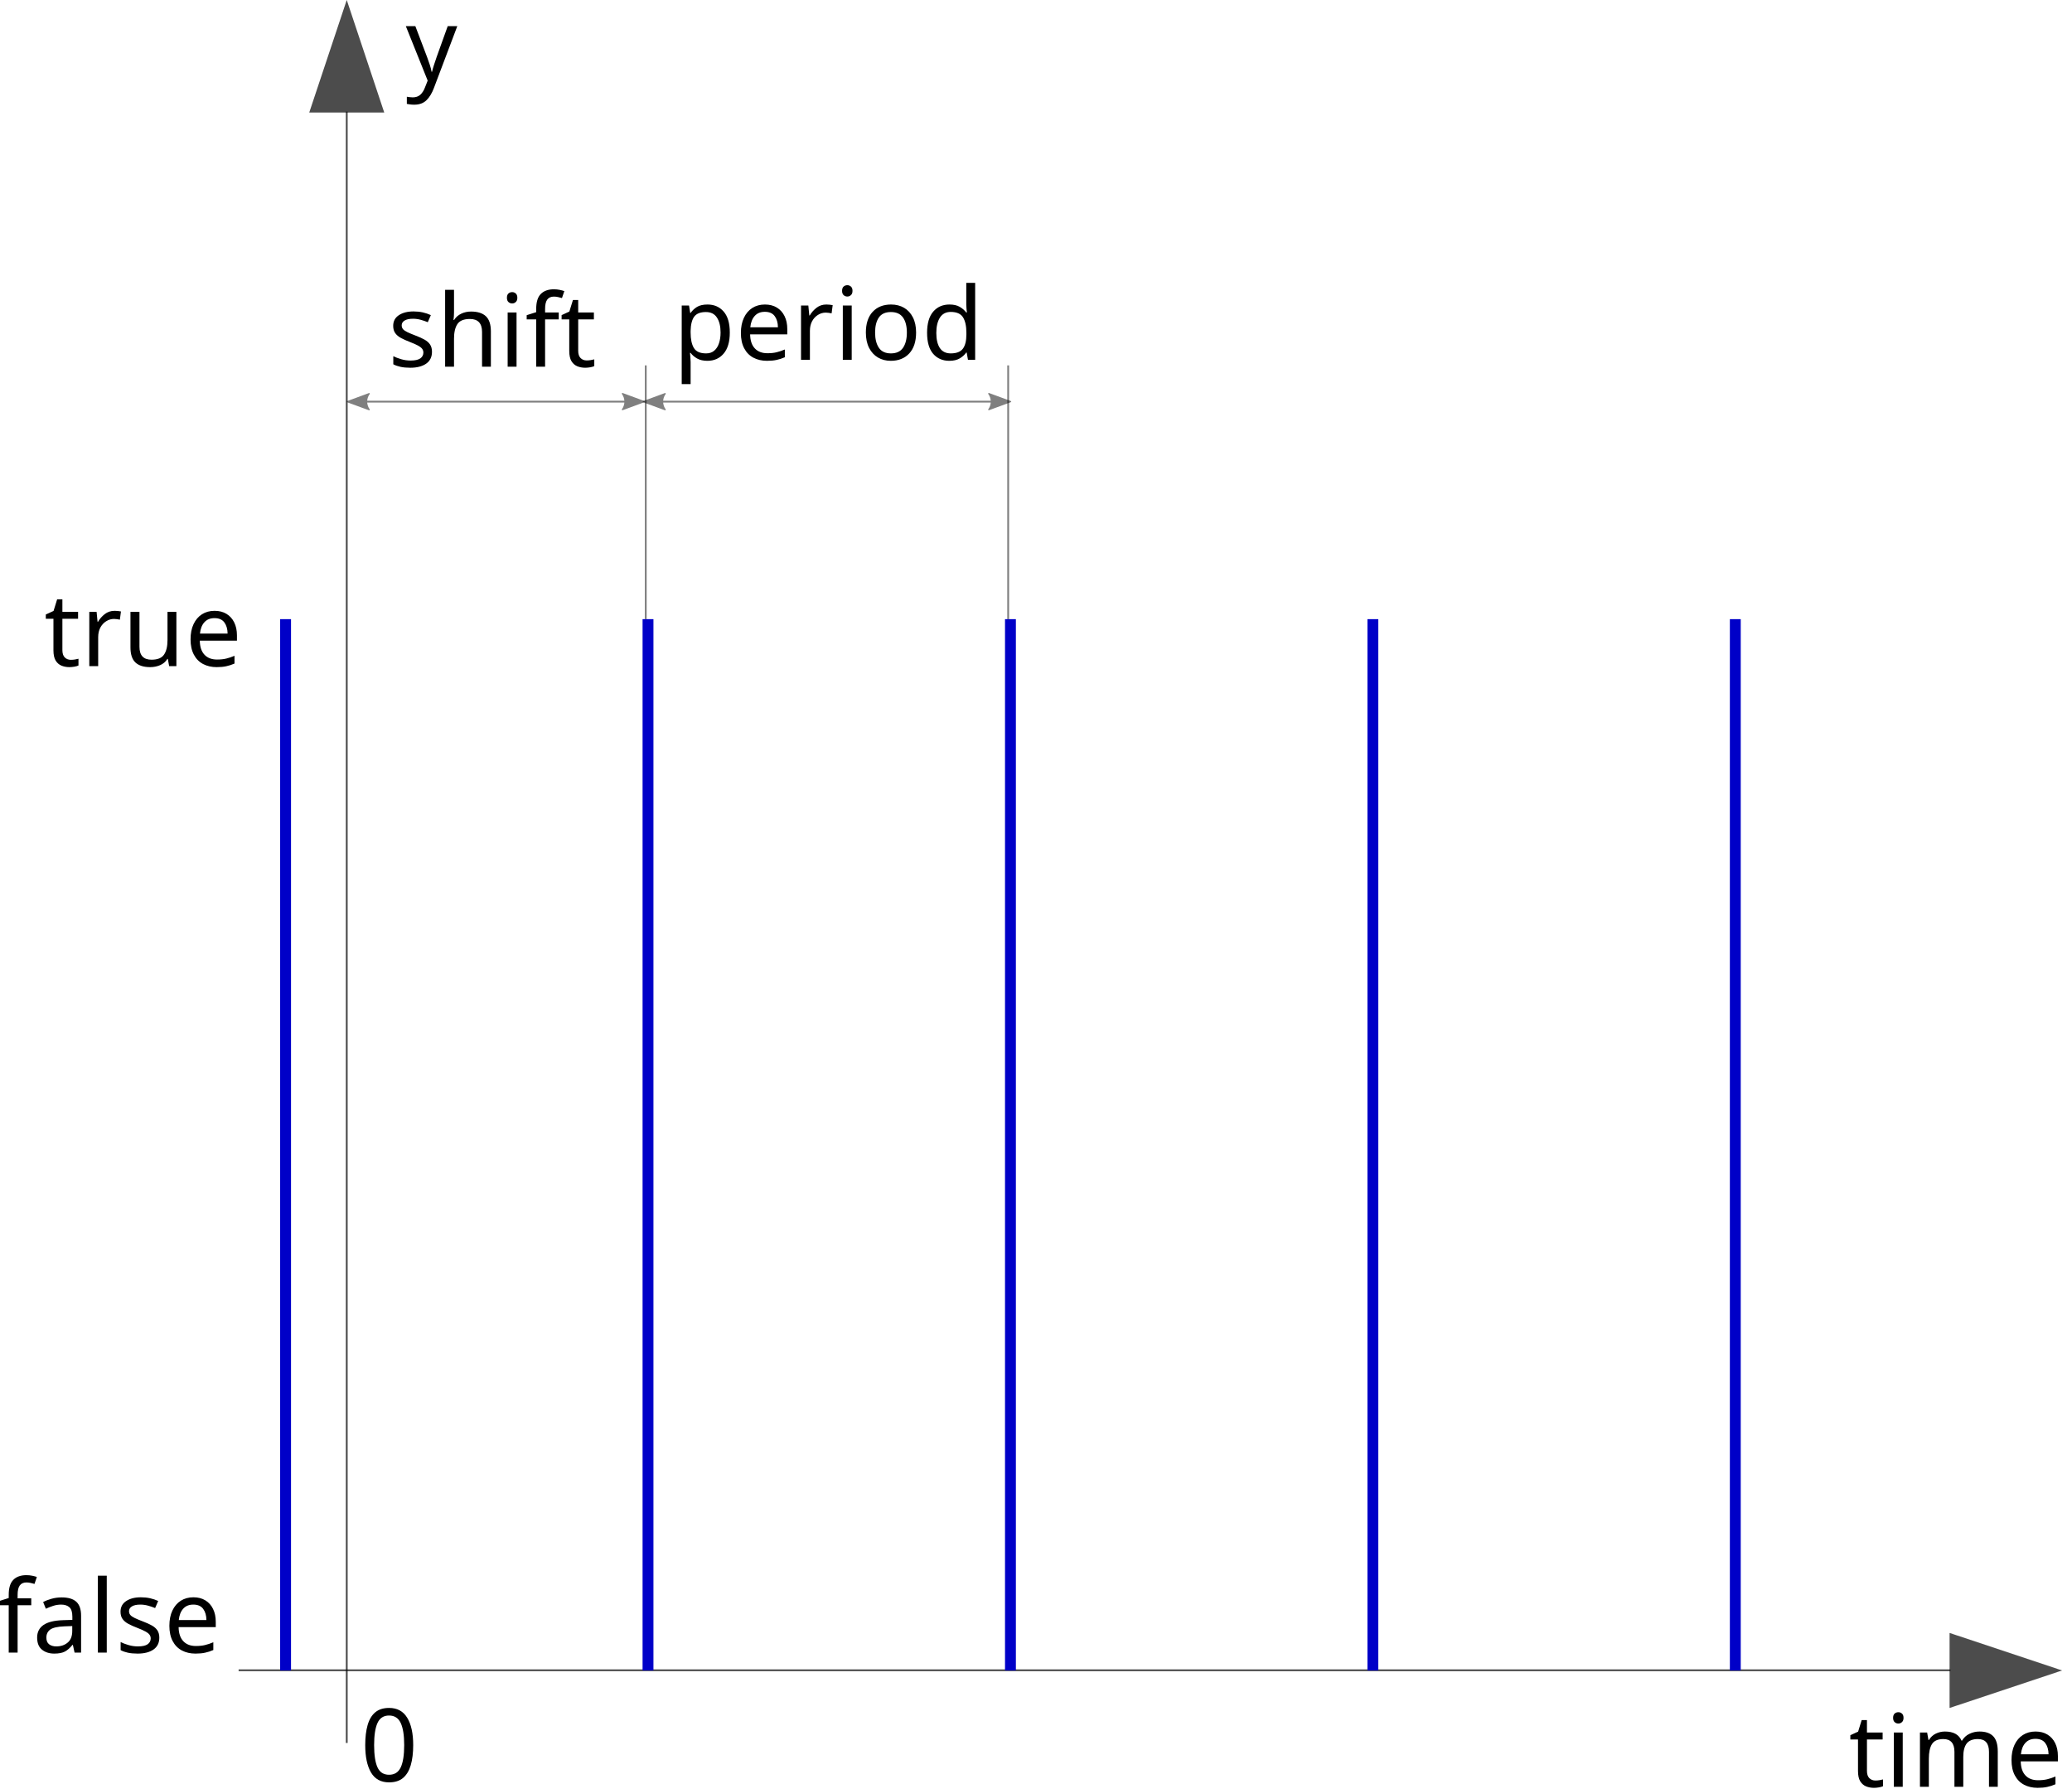
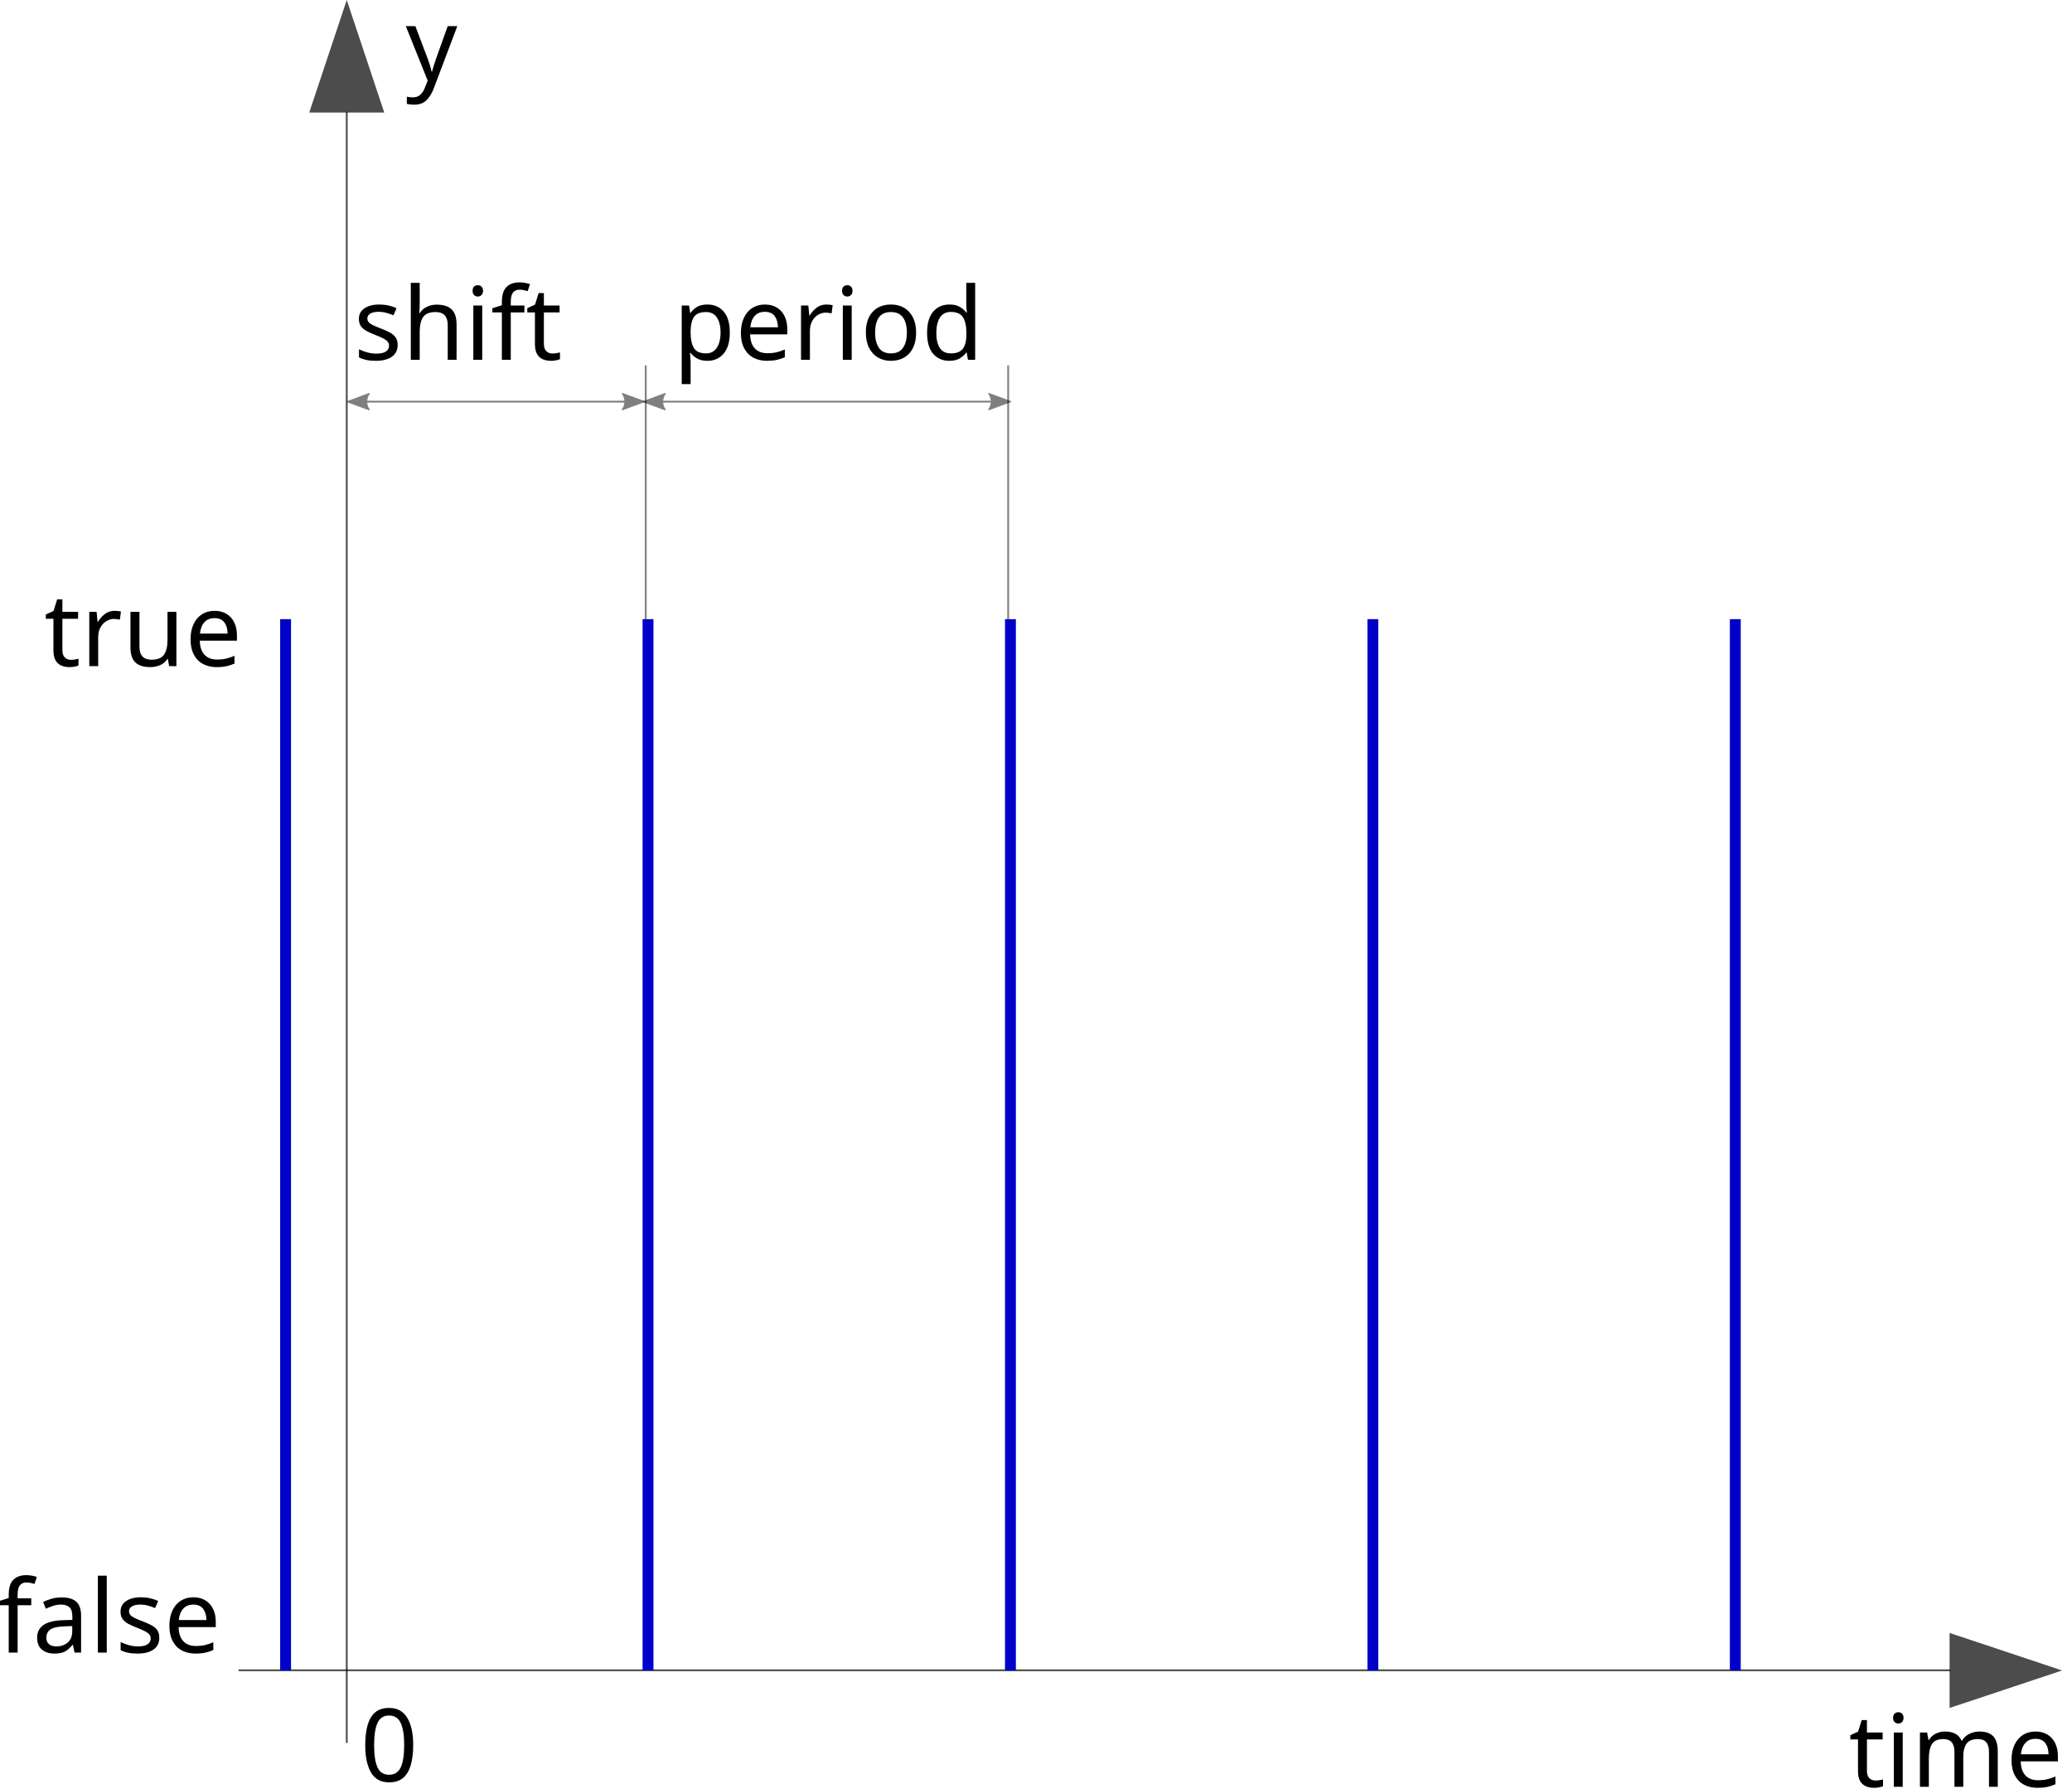
- <svg xmlns="http://www.w3.org/2000/svg" width="161.346mm" height="139.215mm" viewBox="0 0 161.346 139.215" version="1.1" id="svg8">
-   <defs id="defs2">
-     <marker style="overflow:visible" id="marker1458" refX="0" refY="0" orient="auto">
-       <path transform="matrix(-1.1,0,0,-1.1,-1.1,0)" d="M 8.719,4.034 -2.207,0.016 8.719,-4.002 c -1.745,2.372 -1.735,5.617 -6e-7,8.035 z" style="fill:#000000;fill-opacity:1;fill-rule:evenodd;stroke:#000000;stroke-width:0.625;stroke-linejoin:round;stroke-opacity:1" id="path1456" />
-     </marker>
-     <marker style="overflow:visible" id="marker1448" refX="0" refY="0" orient="auto">
-       <path transform="matrix(1.1,0,0,1.1,1.1,0)" d="M 8.719,4.034 -2.207,0.016 8.719,-4.002 c -1.745,2.372 -1.735,5.617 -6e-7,8.035 z" style="fill:#000000;fill-opacity:1;fill-rule:evenodd;stroke:#000000;stroke-width:0.625;stroke-linejoin:round;stroke-opacity:1" id="path1446" />
-     </marker>
-     <marker style="overflow:visible" id="marker1204" refX="0" refY="0" orient="auto">
-       <path transform="matrix(-1.1,0,0,-1.1,-1.1,0)" d="M 8.719,4.034 -2.207,0.016 8.719,-4.002 c -1.745,2.372 -1.735,5.617 -6e-7,8.035 z" style="fill:#000000;fill-opacity:1;fill-rule:evenodd;stroke:#000000;stroke-width:0.625;stroke-linejoin:round;stroke-opacity:1" id="path1202" />
-     </marker>
-     <marker style="overflow:visible" id="marker1194" refX="0" refY="0" orient="auto">
-       <path transform="matrix(1.1,0,0,1.1,1.1,0)" d="M 8.719,4.034 -2.207,0.016 8.719,-4.002 c -1.745,2.372 -1.735,5.617 -6e-7,8.035 z" style="fill:#000000;fill-opacity:1;fill-rule:evenodd;stroke:#000000;stroke-width:0.625;stroke-linejoin:round;stroke-opacity:1" id="path1192" />
-     </marker>
-     <marker style="overflow:visible" id="marker6935" refX="0" refY="0" orient="auto">
-       <path transform="matrix(-1.1,0,0,-1.1,-1.1,0)" d="M 8.719,4.034 -2.207,0.016 8.719,-4.002 c -1.745,2.372 -1.735,5.617 -6e-7,8.035 z" style="fill:#000000;fill-opacity:1;fill-rule:evenodd;stroke:#000000;stroke-width:0.625;stroke-linejoin:round;stroke-opacity:1" id="path6937" />
-     </marker>
-     <marker style="overflow:visible" id="marker6877" refX="0" refY="0" orient="auto">
-       <path transform="matrix(-1.1,0,0,-1.1,-1.1,0)" d="M 8.719,4.034 -2.207,0.016 8.719,-4.002 c -1.745,2.372 -1.735,5.617 -6e-7,8.035 z" style="fill:#000000;fill-opacity:1;fill-rule:evenodd;stroke:#000000;stroke-width:0.625;stroke-linejoin:round;stroke-opacity:1" id="path6879" />
-     </marker>
-     <marker style="overflow:visible" id="marker6831" refX="0" refY="0" orient="auto">
-       <path transform="matrix(-1.1,0,0,-1.1,-1.1,0)" d="M 8.719,4.034 -2.207,0.016 8.719,-4.002 c -1.745,2.372 -1.735,5.617 -6e-7,8.035 z" style="fill:#000000;fill-opacity:1;fill-rule:evenodd;stroke:#000000;stroke-width:0.625;stroke-linejoin:round;stroke-opacity:1" id="path6833" />
-     </marker>
-     <marker style="overflow:visible" id="marker6779" refX="0" refY="0" orient="auto">
-       <path transform="matrix(1.1,0,0,1.1,1.1,0)" d="M 8.719,4.034 -2.207,0.016 8.719,-4.002 c -1.745,2.372 -1.735,5.617 -6e-7,8.035 z" style="fill:#000000;fill-opacity:1;fill-rule:evenodd;stroke:#000000;stroke-width:0.625;stroke-linejoin:round;stroke-opacity:1" id="path6781" />
-     </marker>
-     <marker style="overflow:visible" id="marker6745" refX="0" refY="0" orient="auto">
-       <path transform="matrix(1.1,0,0,1.1,1.1,0)" d="M 8.719,4.034 -2.207,0.016 8.719,-4.002 c -1.745,2.372 -1.735,5.617 -6e-7,8.035 z" style="fill:#000000;fill-opacity:1;fill-rule:evenodd;stroke:#000000;stroke-width:0.625;stroke-linejoin:round;stroke-opacity:1" id="path6747" />
-     </marker>
-     <marker orient="auto" refY="0" refX="0" id="marker6711" style="overflow:visible">
-       <path id="path6713" style="fill:#000000;fill-opacity:1;fill-rule:evenodd;stroke:#000000;stroke-width:0.625;stroke-linejoin:round;stroke-opacity:1" d="M 8.719,4.034 -2.207,0.016 8.719,-4.002 c -1.745,2.372 -1.735,5.617 -6e-7,8.035 z" transform="matrix(1.1,0,0,1.1,1.1,0)" />
-     </marker>
-     <marker orient="auto" refY="0" refX="0" id="Arrow2Lend" style="overflow:visible">
-       <path id="path4202" style="fill:#000000;fill-opacity:1;fill-rule:evenodd;stroke:#000000;stroke-width:0.625;stroke-linejoin:round;stroke-opacity:1" d="M 8.719,4.034 -2.207,0.016 8.719,-4.002 c -1.745,2.372 -1.735,5.617 -6e-7,8.035 z" transform="matrix(-1.1,0,0,-1.1,-1.1,0)" />
-     </marker>
-     <marker orient="auto" refY="0" refX="0" id="Arrow2Lstart" style="overflow:visible">
-       <path id="path4199" style="fill:#000000;fill-opacity:1;fill-rule:evenodd;stroke:#000000;stroke-width:0.625;stroke-linejoin:round;stroke-opacity:1" d="M 8.719,4.034 -2.207,0.016 8.719,-4.002 c -1.745,2.372 -1.735,5.617 -6e-7,8.035 z" transform="matrix(1.1,0,0,1.1,1.1,0)" />
-     </marker>
+ <svg xmlns="http://www.w3.org/2000/svg" width="161.346mm" height="139.215mm" viewBox="0 0 571.698 493.282" id="svg2" version="1.1">
+   <defs id="defs4">
    <marker orient="auto" refY="0" refX="0" id="marker975" style="overflow:visible">
      <path id="path973" style="fill:#000000;fill-opacity:1;fill-rule:evenodd;stroke:#000000;stroke-width:0.625;stroke-linejoin:round;stroke-opacity:1" d="M 8.719,4.034 -2.207,0.016 8.719,-4.002 c -1.745,2.372 -1.735,5.617 -6e-7,8.035 z" transform="matrix(-1.1,0,0,-1.1,-1.1,0)" />
    </marker>
    <marker orient="auto" refY="0" refX="0" id="marker965" style="overflow:visible">
      <path id="path963" style="fill:#000000;fill-opacity:1;fill-rule:evenodd;stroke:#000000;stroke-width:0.625;stroke-linejoin:round;stroke-opacity:1" d="M 8.719,4.034 -2.207,0.016 8.719,-4.002 c -1.745,2.372 -1.735,5.617 -6e-7,8.035 z" transform="matrix(1.1,0,0,1.1,1.1,0)" />
    </marker>
-     <marker orient="auto" refY="0" refX="0" id="Arrow2Lend-7" style="overflow:visible">
+     <marker orient="auto" refY="0" refX="0" id="Arrow2Lend" style="overflow:visible">
      <path id="path4331" style="fill:#000000;fill-opacity:1;fill-rule:evenodd;stroke:#000000;stroke-width:0.625;stroke-linejoin:round;stroke-opacity:1" d="M 8.719,4.034 -2.207,0.016 8.719,-4.002 c -1.745,2.372 -1.735,5.617 -6e-7,8.035 z" transform="matrix(-1.1,0,0,-1.1,-1.1,0)" />
    </marker>
-     <marker orient="auto" refY="0" refX="0" id="Arrow2Lstart-5" style="overflow:visible">
+     <marker orient="auto" refY="0" refX="0" id="Arrow2Lstart" style="overflow:visible">
      <path id="path4328" style="fill:#000000;fill-opacity:1;fill-rule:evenodd;stroke:#000000;stroke-width:0.625;stroke-linejoin:round;stroke-opacity:1" d="M 8.719,4.034 -2.207,0.016 8.719,-4.002 c -1.745,2.372 -1.735,5.617 -6e-7,8.035 z" transform="matrix(1.1,0,0,1.1,1.1,0)" />
    </marker>
  </defs>
-   <g id="layer1" transform="translate(-15.6736,-162.091)">
-     <g id="layer1-6" transform="matrix(0.2822222,0,0,0.2822222,25.80607,-31.52053)">
-       <path style="opacity:0.5;fill:none;fill-rule:evenodd;stroke:#000000;stroke-width:0.632;stroke-linecap:butt;stroke-linejoin:miter;stroke-miterlimit:4;stroke-dasharray:none;stroke-opacity:1" d="m 395.233,463.345 h 79.856" id="path960" />
-       <path style="opacity:0.7;fill:#000000;fill-opacity:1;fill-rule:evenodd;stroke:#000000;stroke-width:0.528;stroke-linecap:butt;stroke-linejoin:miter;stroke-miterlimit:4;stroke-dasharray:none;stroke-opacity:1" d="M -91.922,593.345 H 622.108" id="path6633" />
-       <path style="opacity:0.7;fill:#000000;fill-opacity:1;fill-rule:evenodd;stroke:#000000;stroke-width:0.5;stroke-linecap:butt;stroke-linejoin:miter;stroke-miterlimit:4;stroke-dasharray:none;stroke-opacity:1" d="m 112.108,613.345 v -470" id="path6635" />
-       <path style="opacity:0.7;fill:#000000;fill-opacity:1;fill-rule:evenodd;stroke:#000000;stroke-width:0.5;stroke-linecap:butt;stroke-linejoin:miter;stroke-miterlimit:4;stroke-dasharray:none;stroke-opacity:1" d="m 622.108,603.345 v -20 l 30,10 z" id="path6637" />
-       <path style="opacity:0.7;fill:#000000;fill-opacity:1;fill-rule:evenodd;stroke:#000000;stroke-width:0.5;stroke-linecap:butt;stroke-linejoin:miter;stroke-miterlimit:4;stroke-dasharray:none;stroke-opacity:1" d="m 122.733,143.345 h -20 l 10,-30 z" id="path6639" />
-       <path style="fill:none;fill-rule:evenodd;stroke:#0000c8;stroke-width:3;stroke-linecap:butt;stroke-linejoin:miter;stroke-miterlimit:4;stroke-dasharray:none;stroke-opacity:1" d="m -66.43,463.345 41.664,-0.084 V 293.345 h 100 v 170 h 60 v -170 h 100 v 170 h 60 v -170 h 100 v 170 h 40" id="path6641" />
-       <path style="opacity:0.5;fill:none;fill-rule:evenodd;stroke:#000000;stroke-width:0.632;stroke-linecap:butt;stroke-linejoin:miter;stroke-miterlimit:4;stroke-dasharray:none;stroke-opacity:1" d="m 395.192,293.312 h 79.856" id="path6643" />
-       <path style="opacity:0.5;fill:none;fill-rule:evenodd;stroke:#000000;stroke-width:0.5;stroke-linecap:butt;stroke-linejoin:miter;stroke-miterlimit:4;stroke-dasharray:none;stroke-opacity:1" d="m 294.608,293.345 v -100" id="path6645" />
-       <path style="opacity:0.5;fill:none;fill-rule:evenodd;stroke:#000000;stroke-width:0.5;stroke-linecap:butt;stroke-linejoin:miter;stroke-miterlimit:4;stroke-dasharray:none;stroke-opacity:1" d="m 234.608,293.345 v -60" id="path6647" />
-       <path style="opacity:0.5;fill:none;fill-rule:evenodd;stroke:#000000;stroke-width:0.497;stroke-linecap:butt;stroke-linejoin:miter;stroke-miterlimit:4;stroke-dasharray:none;stroke-opacity:1;marker-start:url(#marker6711);marker-end:url(#marker6831)" d="m 135.622,253.345 h 98.987" id="path6649" />
-       <path style="opacity:0.5;fill:none;fill-rule:evenodd;stroke:#000000;stroke-width:0.498;stroke-linecap:butt;stroke-linejoin:miter;stroke-miterlimit:4;stroke-dasharray:none;stroke-opacity:1;marker-start:url(#marker6779);marker-end:url(#marker6935)" d="M 136.145,203.345 H 294.608" id="path6651" />
-       <path style="opacity:0.5;fill:none;fill-rule:evenodd;stroke:#000000;stroke-width:0.5;stroke-linecap:butt;stroke-linejoin:miter;stroke-miterlimit:4;stroke-dasharray:none;stroke-opacity:1;marker-start:url(#marker6745);marker-end:url(#marker6877)" d="m 462.108,293.345 v 170" id="path6655" />
-       <path style="opacity:0.5;fill:none;fill-rule:evenodd;stroke:#000000;stroke-width:0.5;stroke-linecap:butt;stroke-linejoin:miter;stroke-miterlimit:4;stroke-dasharray:none;stroke-opacity:1;marker-start:url(#Arrow2Lstart);marker-end:url(#Arrow2Lend)" d="m 462.108,463.345 v 130" id="path6657" />
-       <text xml:space="preserve" style="font-style:normal;font-weight:normal;line-height:0%;font-family:sans-serif;letter-spacing:0px;word-spacing:0px;fill:#000000;fill-opacity:1;stroke:none;stroke-width:1px;stroke-linecap:butt;stroke-linejoin:miter;stroke-opacity:1" x="472.426" y="544.147" id="text7029">
-         <tspan id="tspan7031" x="472.426" y="544.147" style="font-size:25.842px;line-height:1.25">offset</tspan>
-       </text>
-       <text xml:space="preserve" style="font-style:normal;font-weight:normal;line-height:0%;font-family:sans-serif;text-align:start;letter-spacing:0px;word-spacing:0px;writing-mode:lr-tb;text-anchor:start;fill:#000000;fill-opacity:1;stroke:none;stroke-width:1px;stroke-linecap:butt;stroke-linejoin:miter;stroke-opacity:1" x="121.174" y="621.655" id="text7029-1">
-         <tspan id="tspan7149" x="121.174" y="621.655" style="font-size:25.842px;line-height:1.25">0</tspan>
-       </text>
-       <text xml:space="preserve" style="font-style:normal;font-weight:normal;line-height:0%;font-family:sans-serif;text-align:start;letter-spacing:0px;word-spacing:0px;writing-mode:lr-tb;text-anchor:start;fill:#000000;fill-opacity:1;stroke:none;stroke-width:1px;stroke-linecap:butt;stroke-linejoin:miter;stroke-opacity:1" x="586.74" y="623.539" id="text7029-1-0">
-         <tspan id="tspan7151" x="586.74" y="623.539" style="font-size:25.842px;line-height:1.25">time</tspan>
-       </text>
-       <text xml:space="preserve" style="font-style:normal;font-weight:normal;line-height:0%;font-family:sans-serif;text-align:start;letter-spacing:0px;word-spacing:0px;writing-mode:lr-tb;text-anchor:start;fill:#000000;fill-opacity:1;stroke:none;stroke-width:1px;stroke-linecap:butt;stroke-linejoin:miter;stroke-opacity:1" x="468.703" y="390.144" id="text7029-1-0-5">
-         <tspan id="tspan7147" x="468.703" y="390.144" style="font-size:25.842px;line-height:1.25">amplitude</tspan>
-       </text>
-       <text xml:space="preserve" style="font-style:normal;font-weight:normal;line-height:0%;font-family:sans-serif;text-align:start;letter-spacing:0px;word-spacing:0px;writing-mode:lr-tb;text-anchor:start;fill:#000000;fill-opacity:1;stroke:none;stroke-width:1px;stroke-linecap:butt;stroke-linejoin:miter;stroke-opacity:1" x="148.076" y="244.797" id="text7029-1-0-5-6">
-         <tspan id="tspan7145" x="148.076" y="244.797" style="font-size:25.842px;line-height:1.25">width</tspan>
-       </text>
-       <text xml:space="preserve" style="font-style:normal;font-weight:normal;line-height:0%;font-family:sans-serif;text-align:start;letter-spacing:0px;word-spacing:0px;writing-mode:lr-tb;text-anchor:start;fill:#000000;fill-opacity:1;stroke:none;stroke-width:1px;stroke-linecap:butt;stroke-linejoin:miter;stroke-opacity:1" x="180.34" y="196.862" id="text7029-1-0-5-6-6">
-         <tspan id="tspan7143" x="180.34" y="196.862" style="font-size:25.842px;line-height:1.25">period</tspan>
-       </text>
-       <text xml:space="preserve" style="font-style:normal;font-weight:normal;line-height:0%;font-family:sans-serif;text-align:start;letter-spacing:0px;word-spacing:0px;writing-mode:lr-tb;text-anchor:start;fill:#000000;fill-opacity:1;stroke:none;stroke-width:1px;stroke-linecap:butt;stroke-linejoin:miter;stroke-opacity:1" x="126.745" y="137.231" id="text7029-1-0-5-6-6-5">
-         <tspan id="tspan7141" x="126.745" y="137.231" style="font-size:25.842px;line-height:1.25">y</tspan>
-       </text>
-       <path style="opacity:0.5;fill:none;fill-rule:evenodd;stroke:#000000;stroke-width:0.5;stroke-linecap:butt;stroke-linejoin:miter;stroke-miterlimit:4;stroke-dasharray:none;stroke-opacity:1" d="m 135.233,293.345 v -100" id="path1140" />
-       <path style="opacity:0.5;fill:none;fill-rule:evenodd;stroke:#000000;stroke-width:0.5;stroke-linecap:butt;stroke-linejoin:miter;stroke-miterlimit:4;stroke-dasharray:none;stroke-opacity:1;marker-start:url(#marker1194);marker-end:url(#marker1204)" d="m 113.067,203.345 h 21.282" id="path1190" />
-       <path style="opacity:0.5;fill:none;fill-rule:evenodd;stroke:#000000;stroke-width:0.5;stroke-linecap:butt;stroke-linejoin:miter;stroke-miterlimit:4;stroke-dasharray:none;stroke-opacity:1" d="M 37.909,203.345 H 113.067" id="path1444" />
-       <text xml:space="preserve" style="font-style:normal;font-weight:normal;line-height:0%;font-family:sans-serif;text-align:start;letter-spacing:0px;word-spacing:0px;writing-mode:lr-tb;text-anchor:start;fill:#000000;fill-opacity:1;stroke:none;stroke-width:1px;stroke-linecap:butt;stroke-linejoin:miter;stroke-opacity:1" x="46.187" y="197.82" id="text1642">
-         <tspan id="tspan1640" x="46.187" y="197.82" style="font-size:25.842px;line-height:1.25">shift</tspan>
-       </text>
-       <g id="layer1-5" transform="translate(-26.23017,384.4534)">
-         <path style="opacity:0.7;fill:#000000;fill-opacity:1;fill-rule:evenodd;stroke:#000000;stroke-width:0.5;stroke-linecap:butt;stroke-linejoin:miter;stroke-miterlimit:4;stroke-dasharray:none;stroke-opacity:1" d="M 56.165,762.314 H 528.496" id="path4138" />
-         <path style="opacity:0.7;fill:#000000;fill-opacity:1;fill-rule:evenodd;stroke:#000000;stroke-width:0.5;stroke-linecap:butt;stroke-linejoin:miter;stroke-miterlimit:4;stroke-dasharray:none;stroke-opacity:1" d="m 86,782.362 v -450" id="path4140" />
-         <path style="opacity:0.7;fill:#000000;fill-opacity:1;fill-rule:evenodd;stroke:#000000;stroke-width:0.5;stroke-linecap:butt;stroke-linejoin:miter;stroke-miterlimit:4;stroke-dasharray:none;stroke-opacity:1" d="m 528.5,772.362 v -20 l 30,10 z" id="path4142" />
-         <path style="opacity:0.7;fill:#000000;fill-opacity:1;fill-rule:evenodd;stroke:#000000;stroke-width:0.5;stroke-linecap:butt;stroke-linejoin:miter;stroke-miterlimit:4;stroke-dasharray:none;stroke-opacity:1" d="M 96,332.362 H 76 l 10,-30 z" id="path4144" />
-         <path style="fill:none;fill-rule:evenodd;stroke:#0000c8;stroke-width:3;stroke-linecap:butt;stroke-linejoin:miter;stroke-miterlimit:4;stroke-dasharray:none;stroke-opacity:1" d="m 69.125,762.362 v -290" id="path4146" />
-         <path style="fill:none;fill-rule:evenodd;stroke:#0000c8;stroke-width:3;stroke-linecap:butt;stroke-linejoin:miter;stroke-miterlimit:4;stroke-dasharray:none;stroke-opacity:1" d="m 169.125,762.362 v -290" id="path4148" />
-         <path style="fill:none;fill-rule:evenodd;stroke:#0000c8;stroke-width:3;stroke-linecap:butt;stroke-linejoin:miter;stroke-miterlimit:4;stroke-dasharray:none;stroke-opacity:1" d="m 469.125,762.362 v -290" id="path4212" />
-         <path style="fill:none;fill-rule:evenodd;stroke:#0000c8;stroke-width:3;stroke-linecap:butt;stroke-linejoin:miter;stroke-miterlimit:4;stroke-dasharray:none;stroke-opacity:1" d="m 269.125,762.362 v -290" id="path4214" />
-         <path style="fill:none;fill-rule:evenodd;stroke:#0000c8;stroke-width:3;stroke-linecap:butt;stroke-linejoin:miter;stroke-miterlimit:4;stroke-dasharray:none;stroke-opacity:1" d="m 369.125,762.362 v -290" id="path4216" />
-         <path style="opacity:0.5;fill:none;fill-rule:evenodd;stroke:#000000;stroke-width:0.5;stroke-linecap:butt;stroke-linejoin:miter;stroke-miterlimit:4;stroke-dasharray:none;stroke-opacity:1" d="m 168.5,472.362 v -70" id="path4218" />
-         <path style="opacity:0.5;fill:none;fill-rule:evenodd;stroke:#000000;stroke-width:0.5;stroke-linecap:butt;stroke-linejoin:miter;stroke-miterlimit:4;stroke-dasharray:none;stroke-opacity:1" d="m 268.5,472.362 v -70" id="path4220" />
-         <path style="opacity:0.5;fill:none;fill-rule:evenodd;stroke:#000000;stroke-width:0.5;stroke-linecap:butt;stroke-linejoin:miter;stroke-miterlimit:4;stroke-dasharray:none;stroke-opacity:1;marker-start:url(#Arrow2Lstart-5);marker-end:url(#Arrow2Lend-7)" d="m 168.5,412.362 h 100" id="path4222" />
-         <text xml:space="preserve" style="font-style:normal;font-weight:normal;line-height:0%;font-family:sans-serif;letter-spacing:0px;word-spacing:0px;fill:#000000;fill-opacity:1;stroke:none;stroke-width:1px;stroke-linecap:butt;stroke-linejoin:miter;stroke-opacity:1" x="2.512" y="485.318" id="text4226">
-           <tspan x="2.512" y="485.318" id="tspan4230" style="font-size:27.921px;line-height:1.25">true</tspan>
-         </text>
-         <text xml:space="preserve" style="font-style:normal;font-weight:normal;line-height:0%;font-family:sans-serif;text-align:start;letter-spacing:0px;word-spacing:0px;writing-mode:lr-tb;text-anchor:start;fill:#000000;fill-opacity:1;stroke:none;stroke-width:1px;stroke-linecap:butt;stroke-linejoin:miter;stroke-opacity:1" x="-10.313" y="757.429" id="text4226-3">
-           <tspan id="tspan4618" x="-10.313" y="757.429" style="font-size:27.921px;line-height:1.25">false</tspan>
-         </text>
-         <text xml:space="preserve" style="font-style:normal;font-weight:normal;line-height:0%;font-family:sans-serif;text-align:start;letter-spacing:0px;word-spacing:0px;writing-mode:lr-tb;text-anchor:start;fill:#000000;fill-opacity:1;stroke:none;stroke-width:1px;stroke-linecap:butt;stroke-linejoin:miter;stroke-opacity:1" x="89.727" y="792.949" id="text4226-3-6">
-           <tspan id="tspan4622" x="89.727" y="792.949" style="font-size:27.921px;line-height:1.25">0</tspan>
-         </text>
-         <text xml:space="preserve" style="font-style:normal;font-weight:normal;line-height:0%;font-family:sans-serif;text-align:start;letter-spacing:0px;word-spacing:0px;writing-mode:lr-tb;text-anchor:start;fill:#000000;fill-opacity:1;stroke:none;stroke-width:1px;stroke-linecap:butt;stroke-linejoin:miter;stroke-opacity:1" x="500.417" y="794.459" id="text4226-3-6-9">
-           <tspan id="tspan4624" x="500.417" y="794.459" style="font-size:27.921px;line-height:1.25">time</tspan>
-         </text>
-         <text xml:space="preserve" style="font-style:normal;font-weight:normal;line-height:0%;font-family:sans-serif;text-align:start;letter-spacing:0px;word-spacing:0px;writing-mode:lr-tb;text-anchor:start;fill:#000000;fill-opacity:1;stroke:none;stroke-width:1px;stroke-linecap:butt;stroke-linejoin:miter;stroke-opacity:1" x="176.051" y="400.819" id="text4226-3-6-9-2">
-           <tspan id="tspan4620" x="176.051" y="400.819" style="font-size:27.921px;line-height:1.25">period</tspan>
-         </text>
-         <text xml:space="preserve" style="font-style:normal;font-weight:normal;line-height:0%;font-family:sans-serif;text-align:start;letter-spacing:0px;word-spacing:0px;writing-mode:lr-tb;text-anchor:start;fill:#000000;fill-opacity:1;stroke:none;stroke-width:1px;stroke-linecap:butt;stroke-linejoin:miter;stroke-opacity:1" x="102.269" y="323.745" id="text4226-7">
-           <tspan id="tspan4646" x="102.269" y="323.745" style="font-size:27.921px;line-height:1.25">y</tspan>
-         </text>
-         <path style="opacity:0.5;fill:none;fill-rule:evenodd;stroke:#000000;stroke-width:0.5;stroke-linecap:butt;stroke-linejoin:miter;stroke-miterlimit:4;stroke-dasharray:none;stroke-opacity:1;marker-start:url(#marker965);marker-end:url(#marker975)" d="m 86.84,412.362 h 80.573" id="path957" />
-         <text xml:space="preserve" style="font-style:normal;font-weight:normal;line-height:0%;font-family:sans-serif;text-align:start;letter-spacing:0px;word-spacing:0px;writing-mode:lr-tb;text-anchor:start;fill:#000000;fill-opacity:1;stroke:none;stroke-width:1px;stroke-linecap:butt;stroke-linejoin:miter;stroke-opacity:1" x="97.396" y="402.731" id="text961">
-           <tspan id="tspan959" x="97.396" y="402.731" style="font-size:27.921px;line-height:1.25">shift</tspan>
-         </text>
-       </g>
-     </g>
+   <g id="layer1" transform="translate(9.672294,-301.5716)">
+     <path style="opacity:0.7;fill:#000000;fill-opacity:1;fill-rule:evenodd;stroke:#000000;stroke-width:0.5;stroke-linecap:butt;stroke-linejoin:miter;stroke-miterlimit:4;stroke-dasharray:none;stroke-opacity:1" d="M 56.165,762.314 H 528.496" id="path4138" />
+     <path style="opacity:0.7;fill:#000000;fill-opacity:1;fill-rule:evenodd;stroke:#000000;stroke-width:0.5;stroke-linecap:butt;stroke-linejoin:miter;stroke-miterlimit:4;stroke-dasharray:none;stroke-opacity:1" d="m 86,782.362 v -450" id="path4140" />
+     <path style="opacity:0.7;fill:#000000;fill-opacity:1;fill-rule:evenodd;stroke:#000000;stroke-width:0.5;stroke-linecap:butt;stroke-linejoin:miter;stroke-miterlimit:4;stroke-dasharray:none;stroke-opacity:1" d="m 528.5,772.362 v -20 l 30,10 z" id="path4142" />
+     <path style="opacity:0.7;fill:#000000;fill-opacity:1;fill-rule:evenodd;stroke:#000000;stroke-width:0.5;stroke-linecap:butt;stroke-linejoin:miter;stroke-miterlimit:4;stroke-dasharray:none;stroke-opacity:1" d="M 96,332.362 H 76 l 10,-30 z" id="path4144" />
+     <path style="fill:none;fill-rule:evenodd;stroke:#0000c8;stroke-width:3;stroke-linecap:butt;stroke-linejoin:miter;stroke-miterlimit:4;stroke-dasharray:none;stroke-opacity:1" d="m 69.125,762.362 v -290" id="path4146" />
+     <path style="fill:none;fill-rule:evenodd;stroke:#0000c8;stroke-width:3;stroke-linecap:butt;stroke-linejoin:miter;stroke-miterlimit:4;stroke-dasharray:none;stroke-opacity:1" d="m 169.125,762.362 v -290" id="path4148" />
+     <path style="fill:none;fill-rule:evenodd;stroke:#0000c8;stroke-width:3;stroke-linecap:butt;stroke-linejoin:miter;stroke-miterlimit:4;stroke-dasharray:none;stroke-opacity:1" d="m 469.125,762.362 v -290" id="path4212" />
+     <path style="fill:none;fill-rule:evenodd;stroke:#0000c8;stroke-width:3;stroke-linecap:butt;stroke-linejoin:miter;stroke-miterlimit:4;stroke-dasharray:none;stroke-opacity:1" d="m 269.125,762.362 v -290" id="path4214" />
+     <path style="fill:none;fill-rule:evenodd;stroke:#0000c8;stroke-width:3;stroke-linecap:butt;stroke-linejoin:miter;stroke-miterlimit:4;stroke-dasharray:none;stroke-opacity:1" d="m 369.125,762.362 v -290" id="path4216" />
+     <path style="opacity:0.5;fill:none;fill-rule:evenodd;stroke:#000000;stroke-width:0.5;stroke-linecap:butt;stroke-linejoin:miter;stroke-miterlimit:4;stroke-dasharray:none;stroke-opacity:1" d="m 168.5,472.362 v -70" id="path4218" />
+     <path style="opacity:0.5;fill:none;fill-rule:evenodd;stroke:#000000;stroke-width:0.5;stroke-linecap:butt;stroke-linejoin:miter;stroke-miterlimit:4;stroke-dasharray:none;stroke-opacity:1" d="m 268.5,472.362 v -70" id="path4220" />
+     <path style="opacity:0.5;fill:none;fill-rule:evenodd;stroke:#000000;stroke-width:0.5;stroke-linecap:butt;stroke-linejoin:miter;stroke-miterlimit:4;stroke-dasharray:none;stroke-opacity:1;marker-start:url(#Arrow2Lstart);marker-end:url(#Arrow2Lend)" d="m 168.5,412.362 h 100" id="path4222" />
+     <text xml:space="preserve" style="font-style:normal;font-weight:normal;line-height:0%;font-family:sans-serif;letter-spacing:0px;word-spacing:0px;fill:#000000;fill-opacity:1;stroke:none;stroke-width:1px;stroke-linecap:butt;stroke-linejoin:miter;stroke-opacity:1" x="2.512" y="485.318" id="text4226">
+       <tspan x="2.512" y="485.318" id="tspan4230" style="font-size:27.921px;line-height:1.25">true</tspan>
+     </text>
+     <text xml:space="preserve" style="font-style:normal;font-weight:normal;line-height:0%;font-family:sans-serif;text-align:start;letter-spacing:0px;word-spacing:0px;writing-mode:lr-tb;text-anchor:start;fill:#000000;fill-opacity:1;stroke:none;stroke-width:1px;stroke-linecap:butt;stroke-linejoin:miter;stroke-opacity:1" x="-10.313" y="757.429" id="text4226-3">
+       <tspan id="tspan4618" x="-10.313" y="757.429" style="font-size:27.921px;line-height:1.25">false</tspan>
+     </text>
+     <text xml:space="preserve" style="font-style:normal;font-weight:normal;line-height:0%;font-family:sans-serif;text-align:start;letter-spacing:0px;word-spacing:0px;writing-mode:lr-tb;text-anchor:start;fill:#000000;fill-opacity:1;stroke:none;stroke-width:1px;stroke-linecap:butt;stroke-linejoin:miter;stroke-opacity:1" x="89.727" y="792.949" id="text4226-3-6">
+       <tspan id="tspan4622" x="89.727" y="792.949" style="font-size:27.921px;line-height:1.25">0</tspan>
+     </text>
+     <text xml:space="preserve" style="font-style:normal;font-weight:normal;line-height:0%;font-family:sans-serif;text-align:start;letter-spacing:0px;word-spacing:0px;writing-mode:lr-tb;text-anchor:start;fill:#000000;fill-opacity:1;stroke:none;stroke-width:1px;stroke-linecap:butt;stroke-linejoin:miter;stroke-opacity:1" x="500.417" y="794.459" id="text4226-3-6-9">
+       <tspan id="tspan4624" x="500.417" y="794.459" style="font-size:27.921px;line-height:1.25">time</tspan>
+     </text>
+     <text xml:space="preserve" style="font-style:normal;font-weight:normal;line-height:0%;font-family:sans-serif;text-align:start;letter-spacing:0px;word-spacing:0px;writing-mode:lr-tb;text-anchor:start;fill:#000000;fill-opacity:1;stroke:none;stroke-width:1px;stroke-linecap:butt;stroke-linejoin:miter;stroke-opacity:1" x="176.051" y="400.819" id="text4226-3-6-9-2">
+       <tspan id="tspan4620" x="176.051" y="400.819" style="font-size:27.921px;line-height:1.25">period</tspan>
+     </text>
+     <text xml:space="preserve" style="font-style:normal;font-weight:normal;line-height:0%;font-family:sans-serif;text-align:start;letter-spacing:0px;word-spacing:0px;writing-mode:lr-tb;text-anchor:start;fill:#000000;fill-opacity:1;stroke:none;stroke-width:1px;stroke-linecap:butt;stroke-linejoin:miter;stroke-opacity:1" x="102.269" y="323.745" id="text4226-7">
+       <tspan id="tspan4646" x="102.269" y="323.745" style="font-size:27.921px;line-height:1.25">y</tspan>
+     </text>
+     <path style="opacity:0.5;fill:none;fill-rule:evenodd;stroke:#000000;stroke-width:0.5;stroke-linecap:butt;stroke-linejoin:miter;stroke-miterlimit:4;stroke-dasharray:none;stroke-opacity:1;marker-start:url(#marker965);marker-end:url(#marker975)" d="m 86.84,412.362 h 80.573" id="path957" />
+     <text xml:space="preserve" style="font-style:normal;font-weight:normal;line-height:0%;font-family:sans-serif;text-align:start;letter-spacing:0px;word-spacing:0px;writing-mode:lr-tb;text-anchor:start;fill:#000000;fill-opacity:1;stroke:none;stroke-width:1px;stroke-linecap:butt;stroke-linejoin:miter;stroke-opacity:1" x="87.926" y="400.819" id="text961">
+       <tspan id="tspan959" x="87.926" y="400.819" style="font-size:27.921px;line-height:1.25">shift</tspan>
+     </text>
  </g>
</svg>
